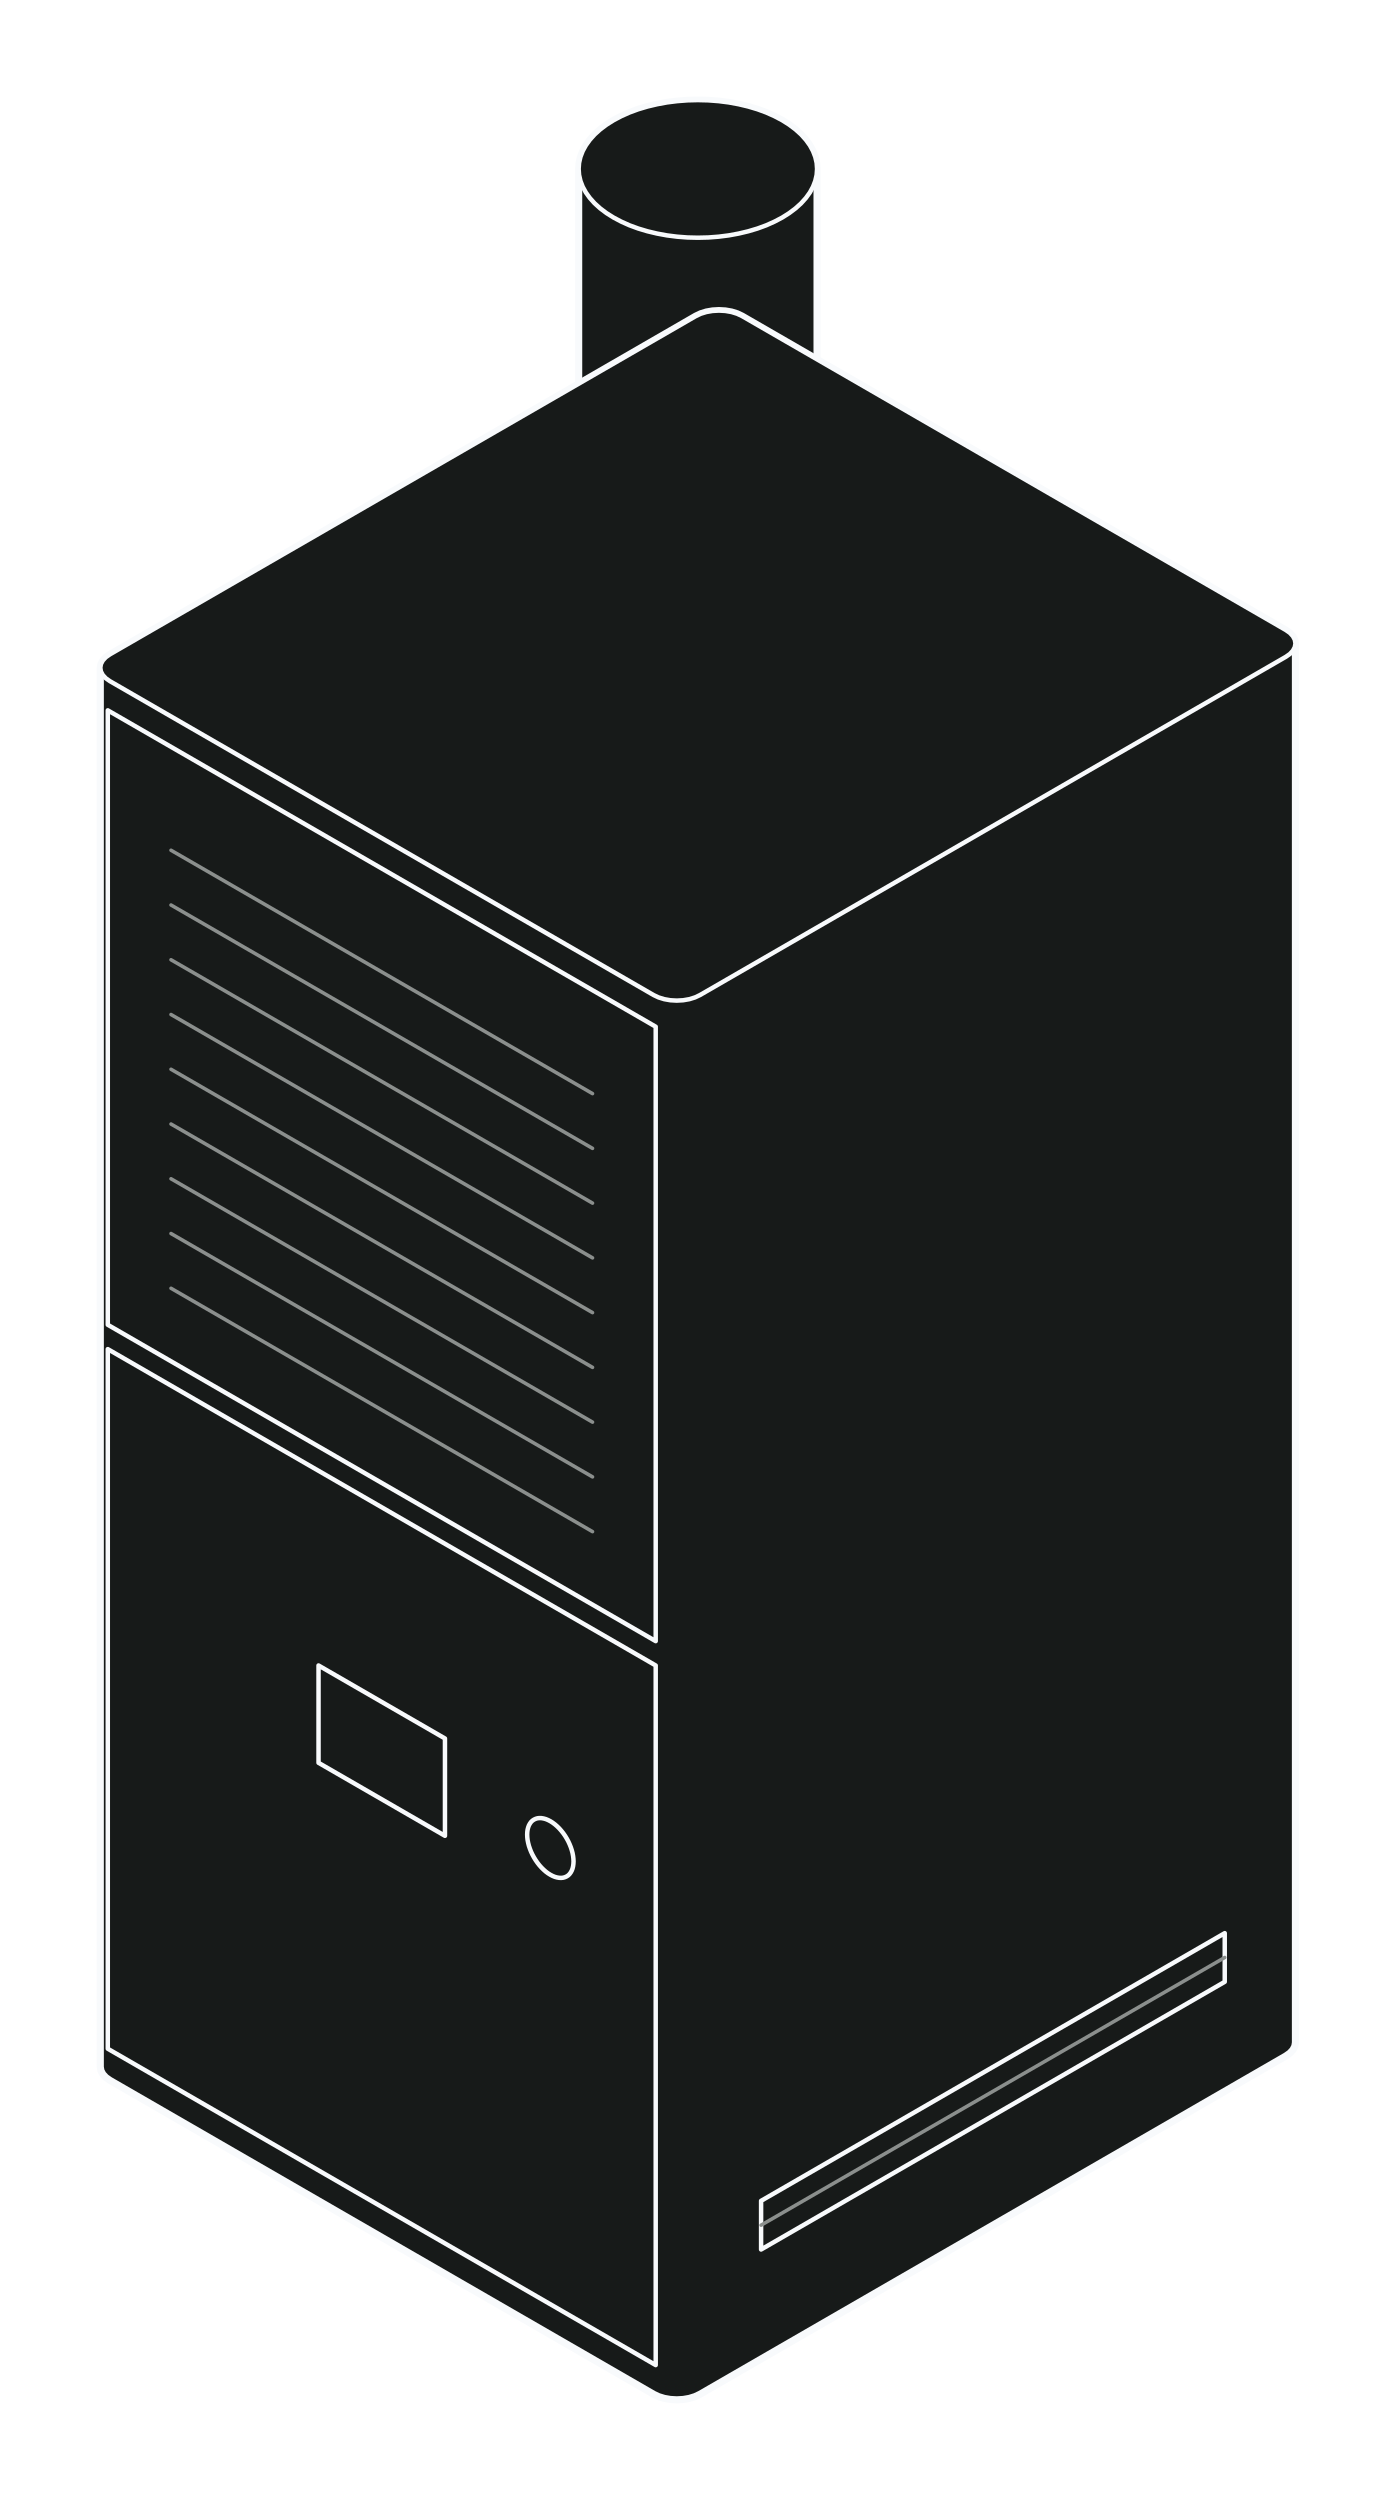
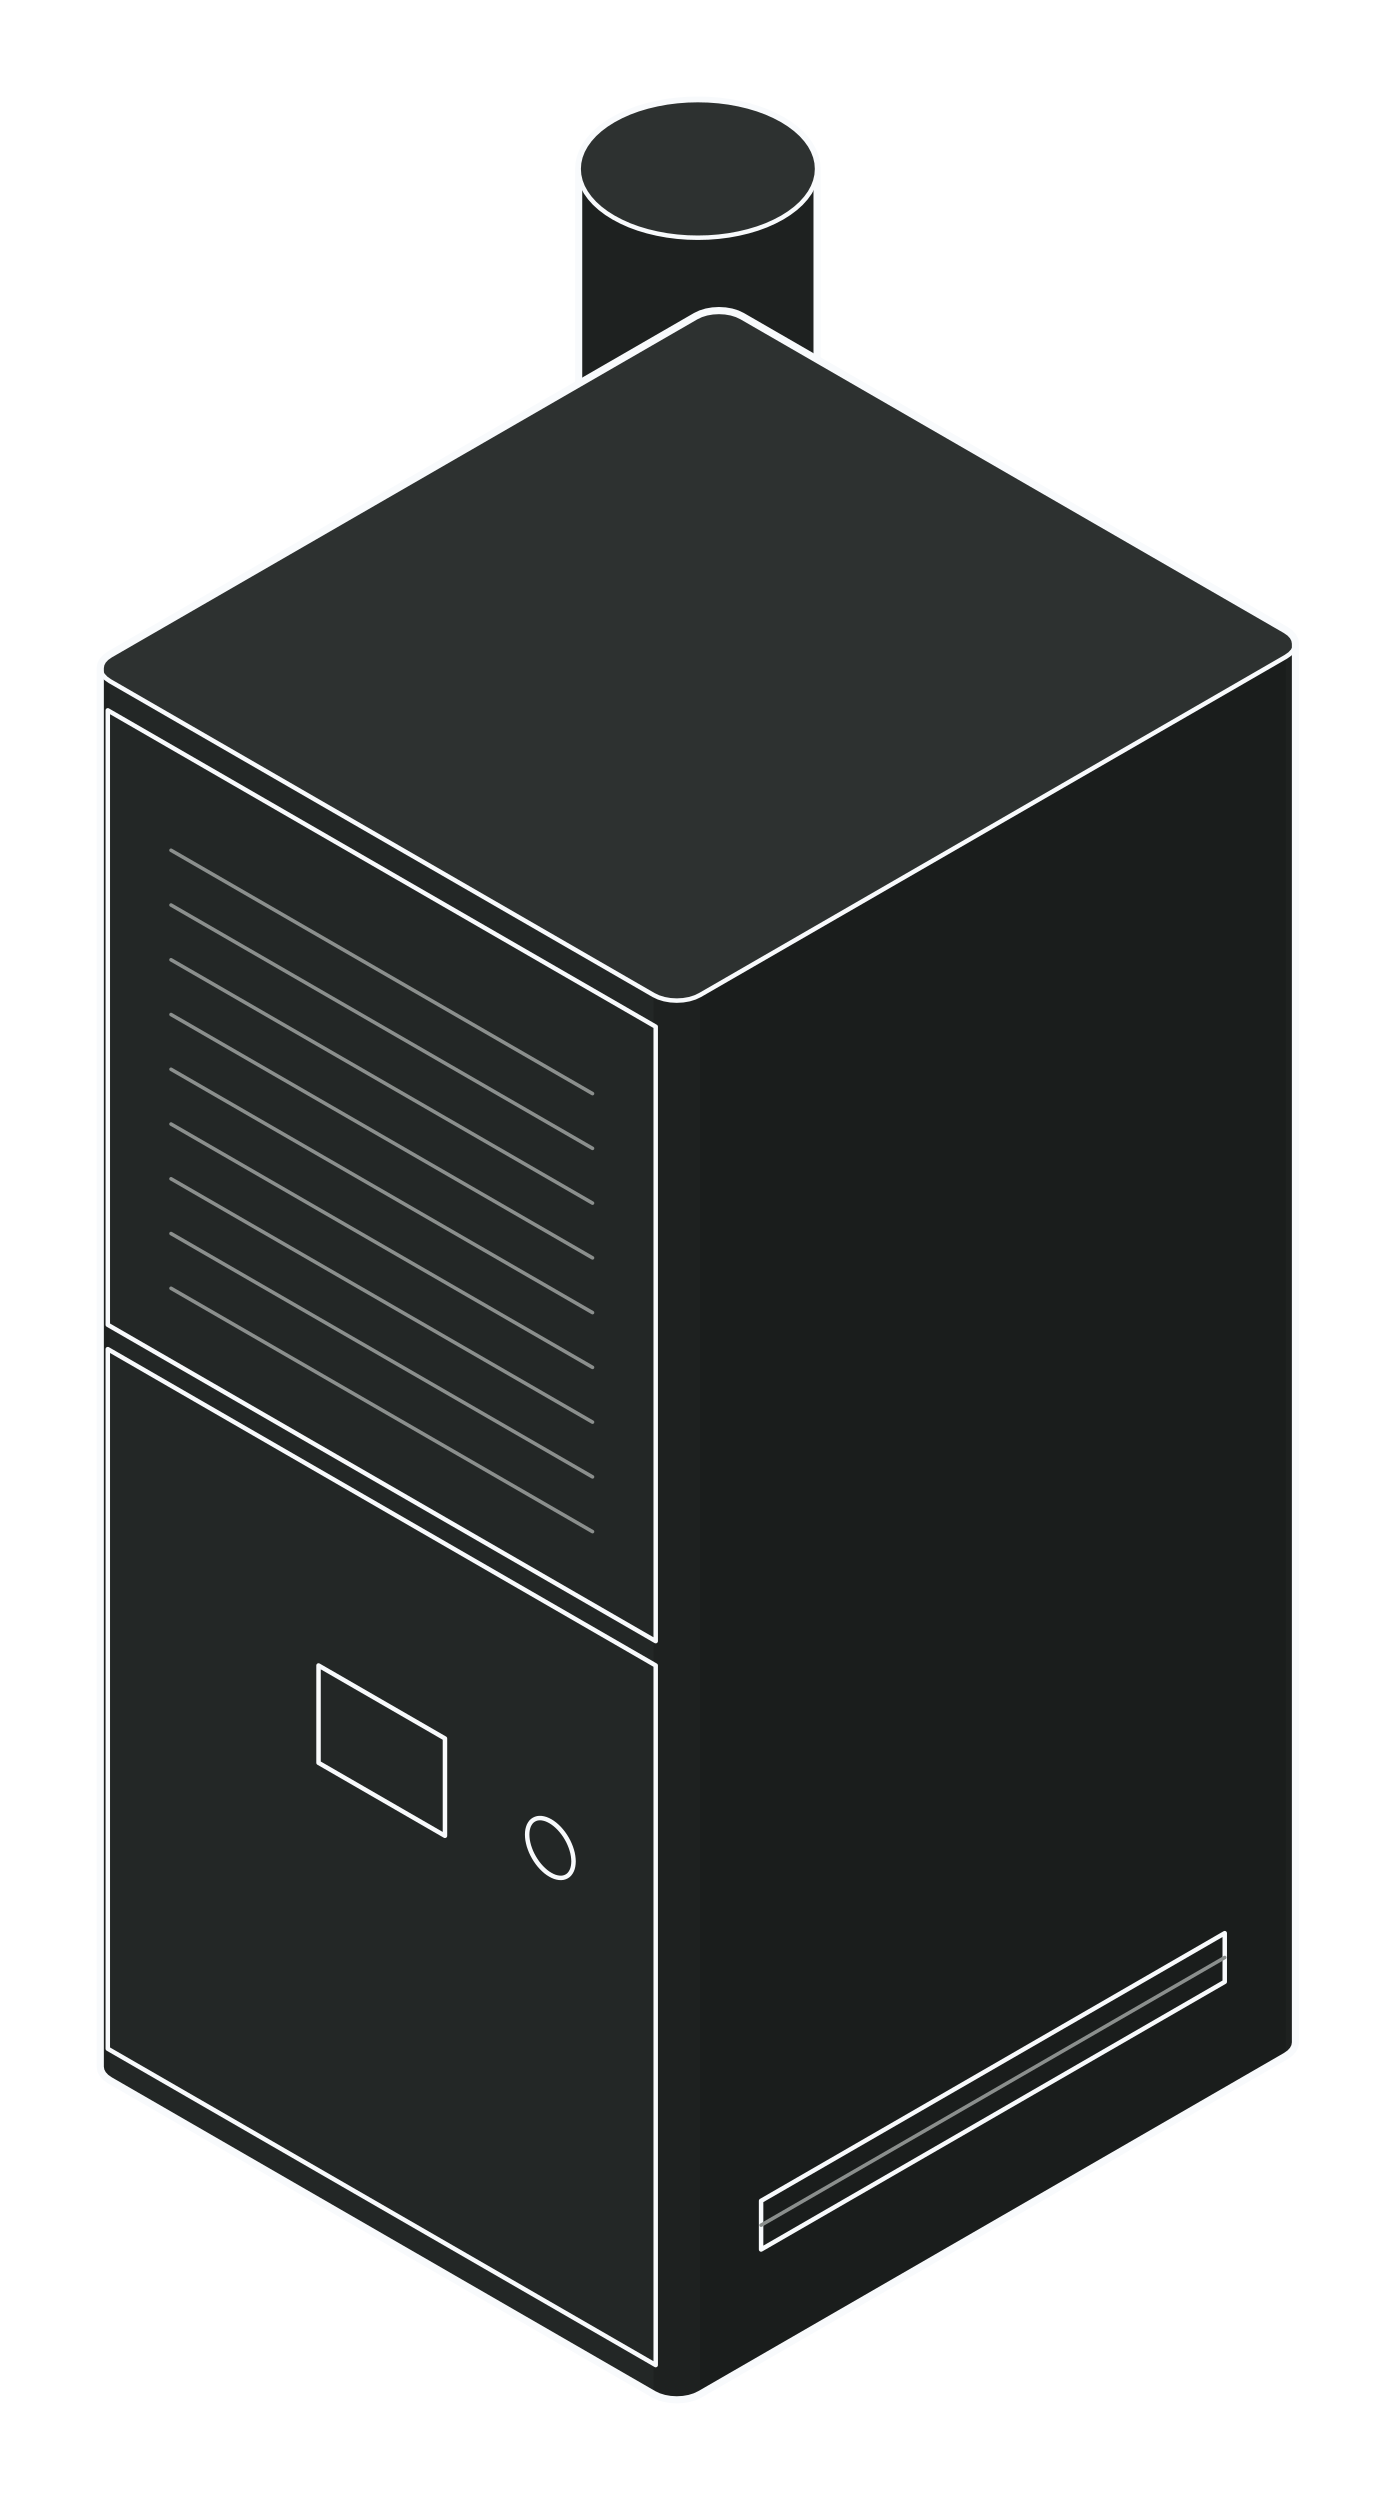
<svg xmlns="http://www.w3.org/2000/svg" viewBox="-200.9 -475.6 390.0 698.6">
-   <polygon points="-39.20,-428.40 -39.08,-430.08 -38.70,-431.74 -38.07,-433.38 -37.19,-434.98 -36.08,-436.53 -34.74,-438.02 -33.18,-439.43 -31.41,-440.76 -29.45,-442.00 -27.30,-443.13 -25.00,-444.15 -22.55,-445.06 -19.97,-445.83 -17.28,-446.47 -14.51,-446.98 -11.67,-447.34 -8.79,-447.56 -5.89,-447.63 -2.99,-447.56 -0.10,-447.34 2.73,-446.98 5.50,-446.47 8.19,-445.83 10.77,-445.06 13.22,-444.15 15.52,-443.13 17.67,-442.00 19.63,-440.76 21.40,-439.43 22.96,-438.02 24.30,-436.53 25.41,-434.98 26.29,-433.38 26.92,-431.74 27.30,-430.08 27.42,-428.40 27.42,-340.00 27.30,-338.32 26.92,-336.66 26.29,-335.02 25.41,-333.42 24.30,-331.87 22.96,-330.38 21.40,-328.97 19.63,-327.64 17.67,-326.40 15.52,-325.27 13.22,-324.25 10.77,-323.34 8.19,-322.57 5.50,-321.93 2.73,-321.42 -0.10,-321.06 -2.99,-320.84 -5.89,-320.77 -8.79,-320.84 -11.67,-321.06 -14.51,-321.42 -17.28,-321.93 -19.97,-322.57 -22.55,-323.34 -25.00,-324.25 -27.30,-325.27 -29.45,-326.40 -31.41,-327.64 -33.18,-328.97 -34.74,-330.38 -36.08,-331.87 -37.19,-333.42 -38.07,-335.02 -38.70,-336.66 -39.08,-338.32 -39.20,-340.00" fill="#171a19" stroke="#f8fafc" stroke-width="2.0" stroke-linejoin="round" stroke-linecap="round" vector-effect="non-scaling-stroke" />
-   <polygon points="17.67,-414.80 15.52,-413.67 13.22,-412.64 10.77,-411.74 8.19,-410.97 5.50,-410.33 2.73,-409.82 -0.10,-409.46 -2.99,-409.24 -5.89,-409.17 -8.79,-409.24 -11.67,-409.46 -14.51,-409.82 -17.28,-410.33 -19.97,-410.97 -22.55,-411.74 -25.00,-412.64 -27.30,-413.67 -29.44,-414.80 -31.41,-416.04 -33.18,-417.37 -34.74,-418.78 -36.08,-420.27 -37.19,-421.82 -38.07,-423.42 -38.70,-425.06 -39.08,-426.72 -39.20,-428.40 -39.08,-430.08 -38.70,-431.74 -38.07,-433.38 -37.19,-434.98 -36.08,-436.53 -34.74,-438.02 -33.18,-439.43 -31.41,-440.76 -29.44,-442.00 -27.30,-443.13 -25.00,-444.16 -22.55,-445.06 -19.97,-445.83 -17.28,-446.47 -14.51,-446.98 -11.67,-447.34 -8.79,-447.56 -5.89,-447.63 -2.99,-447.56 -0.10,-447.34 2.73,-446.98 5.50,-446.47 8.19,-445.83 10.77,-445.06 13.22,-444.16 15.52,-443.13 17.67,-442.00 19.63,-440.76 21.40,-439.43 22.96,-438.02 24.30,-436.53 25.42,-434.98 26.29,-433.38 26.92,-431.74 27.30,-430.08 27.42,-428.40 27.30,-426.72 26.92,-425.06 26.29,-423.42 25.42,-421.82 24.30,-420.27 22.96,-418.78 21.40,-417.37 19.63,-416.04" fill="#171a19" stroke="#f8fafc" stroke-width="1.25" stroke-linejoin="round" stroke-linecap="round" vector-effect="non-scaling-stroke" />
-   <polygon points="-172.88,-289.00 -172.70,-290.03 -172.18,-291.02 -171.33,-291.94 -170.19,-292.74 -6.48,-387.26 -5.09,-387.92 -3.51,-388.41 -1.79,-388.71 -0.00,-388.81 1.79,-388.71 3.51,-388.41 5.09,-387.92 6.48,-387.26 158.41,-299.54 159.55,-298.74 160.40,-297.82 160.92,-296.83 161.10,-295.80 161.10,95.20 160.92,96.23 160.40,97.22 159.55,98.14 158.41,98.94 -5.30,193.46 -6.69,194.12 -8.27,194.61 -9.99,194.91 -11.78,195.01 -13.56,194.91 -15.28,194.61 -16.87,194.12 -18.26,193.46 -170.19,105.74 -171.33,104.94 -172.18,104.02 -172.70,103.03 -172.88,102.00" fill="#171a19" stroke="#f8fafc" stroke-width="2.0" stroke-linejoin="round" stroke-linecap="round" vector-effect="non-scaling-stroke" />
-   <polygon points="158.41,-299.54 159.55,-298.74 160.40,-297.82 160.92,-296.83 161.10,-295.80 160.92,-294.77 160.40,-293.78 159.55,-292.86 158.41,-292.06 -5.30,-197.54 -6.69,-196.88 -8.27,-196.39 -9.99,-196.09 -11.78,-195.99 -13.57,-196.09 -15.28,-196.39 -16.87,-196.88 -18.26,-197.54 -170.19,-285.26 -171.33,-286.06 -172.18,-286.98 -172.70,-287.97 -172.87,-289.00 -172.70,-290.03 -172.18,-291.02 -171.33,-291.94 -170.19,-292.74 -6.48,-387.26 -5.09,-387.92 -3.51,-388.41 -1.79,-388.71 -0.00,-388.81 1.79,-388.71 3.51,-388.41 5.09,-387.92 6.48,-387.26" fill="#171a19" stroke="#f8fafc" stroke-width="1.25" stroke-linejoin="round" stroke-linecap="round" vector-effect="non-scaling-stroke" />
-   <polygon points="-170.78,-105.40 -17.67,-17.00 -17.67,-188.70 -170.78,-277.10" fill="none" stroke="#f8fafc" stroke-width="1.25" stroke-linejoin="round" stroke-linecap="round" vector-effect="non-scaling-stroke" />
-   <line x1="-153.11" y1="-115.60" x2="-35.33" y2="-47.60" fill="none" stroke="#8b8f8d" stroke-width="1" stroke-linejoin="round" stroke-linecap="round" vector-effect="non-scaling-stroke" />
-   <line x1="-153.11" y1="-130.90" x2="-35.33" y2="-62.90" fill="none" stroke="#8b8f8d" stroke-width="1" stroke-linejoin="round" stroke-linecap="round" vector-effect="non-scaling-stroke" />
-   <line x1="-153.11" y1="-146.20" x2="-35.33" y2="-78.20" fill="none" stroke="#8b8f8d" stroke-width="1" stroke-linejoin="round" stroke-linecap="round" vector-effect="non-scaling-stroke" />
-   <line x1="-153.11" y1="-161.50" x2="-35.33" y2="-93.50" fill="none" stroke="#8b8f8d" stroke-width="1" stroke-linejoin="round" stroke-linecap="round" vector-effect="non-scaling-stroke" />
-   <line x1="-153.11" y1="-176.80" x2="-35.33" y2="-108.80" fill="none" stroke="#8b8f8d" stroke-width="1" stroke-linejoin="round" stroke-linecap="round" vector-effect="non-scaling-stroke" />
-   <line x1="-153.11" y1="-192.10" x2="-35.33" y2="-124.10" fill="none" stroke="#8b8f8d" stroke-width="1" stroke-linejoin="round" stroke-linecap="round" vector-effect="non-scaling-stroke" />
-   <line x1="-153.11" y1="-207.40" x2="-35.33" y2="-139.40" fill="none" stroke="#8b8f8d" stroke-width="1" stroke-linejoin="round" stroke-linecap="round" vector-effect="non-scaling-stroke" />
-   <line x1="-153.11" y1="-222.70" x2="-35.33" y2="-154.70" fill="none" stroke="#8b8f8d" stroke-width="1" stroke-linejoin="round" stroke-linecap="round" vector-effect="non-scaling-stroke" />
-   <line x1="-153.11" y1="-238.00" x2="-35.33" y2="-170.00" fill="none" stroke="#8b8f8d" stroke-width="1" stroke-linejoin="round" stroke-linecap="round" vector-effect="non-scaling-stroke" />
-   <polygon points="-170.78,96.90 -17.67,185.30 -17.67,-10.20 -170.78,-98.60" fill="none" stroke="#f8fafc" stroke-width="1.25" stroke-linejoin="round" stroke-linecap="round" vector-effect="non-scaling-stroke" />
-   <polygon points="-111.89,17.00 -76.56,37.40 -76.56,10.20 -111.89,-10.20" fill="none" stroke="#f8fafc" stroke-width="1.25" stroke-linejoin="round" stroke-linecap="round" vector-effect="non-scaling-stroke" />
-   <polygon points="-40.63,44.54 -40.67,43.79 -40.76,43.01 -40.91,42.21 -41.13,41.39 -41.40,40.57 -41.73,39.75 -42.10,38.95 -42.53,38.16 -43.00,37.39 -43.51,36.66 -44.06,35.97 -44.63,35.32 -45.23,34.73 -45.85,34.19 -46.48,33.72 -47.11,33.32 -47.75,32.99 -48.38,32.73 -48.99,32.56 -49.59,32.46 -50.17,32.44 -50.71,32.50 -51.22,32.65 -51.69,32.87 -52.12,33.16 -52.50,33.53 -52.82,33.98 -53.10,34.48 -53.31,35.05 -53.47,35.67 -53.56,36.34 -53.59,37.06 -53.56,37.81 -53.47,38.59 -53.31,39.39 -53.10,40.21 -52.82,41.03 -52.50,41.85 -52.12,42.65 -51.69,43.44 -51.22,44.21 -50.71,44.94 -50.17,45.63 -49.59,46.28 -48.99,46.87 -48.38,47.41 -47.75,47.88 -47.11,48.28 -46.48,48.61 -45.85,48.87 -45.23,49.04 -44.63,49.14 -44.06,49.16 -43.51,49.10 -43.00,48.95 -42.53,48.73 -42.10,48.44 -41.73,48.07 -41.40,47.62 -41.13,47.12 -40.91,46.55 -40.76,45.93 -40.67,45.26" fill="none" stroke="#f8fafc" stroke-width="1.25" stroke-linejoin="round" stroke-linecap="round" vector-effect="non-scaling-stroke" />
-   <polygon points="141.34,78.20 11.78,153.00 11.78,139.40 141.34,64.60" fill="none" stroke="#f8fafc" stroke-width="1.25" stroke-linejoin="round" stroke-linecap="round" vector-effect="non-scaling-stroke" />
-   <line x1="141.34" y1="71.40" x2="11.78" y2="146.20" fill="none" stroke="#8b8f8d" stroke-width="1" stroke-linejoin="round" stroke-linecap="round" vector-effect="non-scaling-stroke" />
+   <polygon points="-39.20,-428.40 -39.08,-430.08 -38.70,-431.74 -38.07,-433.38 -37.19,-434.98 -36.08,-436.53 -34.74,-438.02 -33.18,-439.43 -31.41,-440.76 -29.45,-442.00 -27.30,-443.13 -25.00,-444.15 -22.55,-445.06 -19.97,-445.83 -17.28,-446.47 -14.51,-446.98 -11.67,-447.34 -8.79,-447.56 -5.89,-447.63 -2.99,-447.56 -0.10,-447.34 2.73,-446.98 5.50,-446.47 8.19,-445.83 10.77,-445.06 13.22,-444.15 15.52,-443.13 17.67,-442.00 19.63,-440.76 21.40,-439.43 22.96,-438.02 24.30,-436.53 25.41,-434.98 26.29,-433.38 26.92,-431.74 27.30,-430.08 27.42,-428.40 27.42,-340.00 27.30,-338.32 26.92,-336.66 26.29,-335.02 25.41,-333.42 24.30,-331.87 22.96,-330.38 21.40,-328.97 19.63,-327.64 17.67,-326.40 15.52,-325.27 13.22,-324.25 10.77,-323.34 8.19,-322.57 5.50,-321.93 2.73,-321.42 -0.10,-321.06 -2.99,-320.84 -5.89,-320.77 -8.79,-320.84 -11.67,-321.06 -14.51,-321.42 -17.28,-321.93 -19.97,-322.57 -22.55,-323.34 -25.00,-324.25 -27.30,-325.27 -29.45,-326.40 -31.41,-327.64 -33.18,-328.97 -34.74,-330.38 -36.08,-331.87 -37.19,-333.42 -38.07,-335.02 -38.70,-336.66 -39.08,-338.32 -39.20,-340.00" fill="#1e2120" stroke="#f8fafc" stroke-width="2.0" stroke-linejoin="round" stroke-linecap="round" vector-effect="non-scaling-stroke" data-f="side" data-s="stroke" />
+   <polygon points="17.67,-414.80 15.52,-413.67 13.22,-412.64 10.77,-411.74 8.19,-410.97 5.50,-410.33 2.73,-409.82 -0.10,-409.46 -2.99,-409.24 -5.89,-409.17 -8.79,-409.24 -11.67,-409.46 -14.51,-409.82 -17.28,-410.33 -19.97,-410.97 -22.55,-411.74 -25.00,-412.64 -27.30,-413.67 -29.44,-414.80 -31.41,-416.04 -33.18,-417.37 -34.74,-418.78 -36.08,-420.27 -37.19,-421.82 -38.07,-423.42 -38.70,-425.06 -39.08,-426.72 -39.20,-428.40 -39.08,-430.08 -38.70,-431.74 -38.07,-433.38 -37.19,-434.98 -36.08,-436.53 -34.74,-438.02 -33.18,-439.43 -31.41,-440.76 -29.44,-442.00 -27.30,-443.13 -25.00,-444.16 -22.55,-445.06 -19.97,-445.83 -17.28,-446.47 -14.51,-446.98 -11.67,-447.34 -8.79,-447.56 -5.89,-447.63 -2.99,-447.56 -0.10,-447.34 2.73,-446.98 5.50,-446.47 8.19,-445.83 10.77,-445.06 13.22,-444.16 15.52,-443.13 17.67,-442.00 19.63,-440.76 21.40,-439.43 22.96,-438.02 24.30,-436.53 25.42,-434.98 26.29,-433.38 26.92,-431.74 27.30,-430.08 27.42,-428.40 27.30,-426.72 26.92,-425.06 26.29,-423.42 25.42,-421.82 24.30,-420.27 22.96,-418.78 21.40,-417.37 19.63,-416.04" fill="#2d3130" stroke="#f8fafc" stroke-width="1.25" stroke-linejoin="round" stroke-linecap="round" vector-effect="non-scaling-stroke" data-f="top" data-s="stroke" />
+   <polygon points="-172.88,-289.00 -172.70,-290.03 -172.18,-291.02 -171.33,-291.94 -170.19,-292.74 -6.48,-387.26 -5.09,-387.92 -3.51,-388.41 -1.79,-388.71 -0.00,-388.81 1.79,-388.71 3.51,-388.41 5.09,-387.92 6.48,-387.26 158.41,-299.54 159.55,-298.74 160.40,-297.82 160.92,-296.83 161.10,-295.80 161.10,95.20 160.92,96.23 160.40,97.22 159.55,98.14 158.41,98.94 -5.30,193.46 -6.69,194.12 -8.27,194.61 -9.99,194.91 -11.78,195.01 -13.56,194.91 -15.28,194.61 -16.87,194.12 -18.26,193.46 -170.19,105.74 -171.33,104.94 -172.18,104.02 -172.70,103.03 -172.88,102.00" fill="#1e2120" stroke="none" stroke-width="1.25" stroke-linejoin="round" stroke-linecap="round" vector-effect="non-scaling-stroke" data-f="side" />
+   <polygon points="-170.19,105.74 -18.26,193.46 -18.26,-197.54 -170.19,-285.26" fill="#232726" stroke="none" stroke-width="1.25" stroke-linejoin="round" stroke-linecap="round" vector-effect="non-scaling-stroke" data-f="left" />
+   <polygon points="158.41,98.94 -5.30,193.46 -5.30,-197.54 158.41,-292.06" fill="#1a1d1c" stroke="none" stroke-width="1.25" stroke-linejoin="round" stroke-linecap="round" vector-effect="non-scaling-stroke" data-f="right" />
+   <polygon points="158.41,-299.54 159.55,-298.74 160.40,-297.82 160.92,-296.83 161.10,-295.80 160.92,-294.77 160.40,-293.78 159.55,-292.86 158.41,-292.06 -5.30,-197.54 -6.69,-196.88 -8.27,-196.39 -9.99,-196.09 -11.78,-195.99 -13.57,-196.09 -15.28,-196.39 -16.87,-196.88 -18.26,-197.54 -170.19,-285.26 -171.33,-286.06 -172.18,-286.98 -172.70,-287.97 -172.87,-289.00 -172.70,-290.03 -172.18,-291.02 -171.33,-291.94 -170.19,-292.74 -6.48,-387.26 -5.09,-387.92 -3.51,-388.41 -1.79,-388.71 -0.00,-388.81 1.79,-388.71 3.51,-388.41 5.09,-387.92 6.48,-387.26" fill="#2d3130" stroke="#f8fafc" stroke-width="1.25" stroke-linejoin="round" stroke-linecap="round" vector-effect="non-scaling-stroke" data-f="top" data-s="stroke" />
+   <polygon points="-172.88,-289.00 -172.70,-290.03 -172.18,-291.02 -171.33,-291.94 -170.19,-292.74 -6.48,-387.26 -5.09,-387.92 -3.51,-388.41 -1.79,-388.71 -0.00,-388.81 1.79,-388.71 3.51,-388.41 5.09,-387.92 6.48,-387.26 158.41,-299.54 159.55,-298.74 160.40,-297.82 160.92,-296.83 161.10,-295.80 161.10,95.20 160.92,96.23 160.40,97.22 159.55,98.14 158.41,98.94 -5.30,193.46 -6.69,194.12 -8.27,194.61 -9.99,194.91 -11.78,195.01 -13.56,194.91 -15.28,194.61 -16.87,194.12 -18.26,193.46 -170.19,105.74 -171.33,104.94 -172.18,104.02 -172.70,103.03 -172.88,102.00" fill="none" stroke="#f8fafc" stroke-width="2.0" stroke-linejoin="round" stroke-linecap="round" vector-effect="non-scaling-stroke" data-s="stroke" />
+   <polygon points="-170.78,-105.40 -17.67,-17.00 -17.67,-188.70 -170.78,-277.10" fill="none" stroke="#f8fafc" stroke-width="1.25" stroke-linejoin="round" stroke-linecap="round" vector-effect="non-scaling-stroke" data-s="stroke" />
+   <line x1="-153.11" y1="-115.60" x2="-35.33" y2="-47.60" fill="none" stroke="#8b8f8d" stroke-width="1" stroke-linejoin="round" stroke-linecap="round" vector-effect="non-scaling-stroke" data-s="muted" />
+   <line x1="-153.11" y1="-130.90" x2="-35.33" y2="-62.90" fill="none" stroke="#8b8f8d" stroke-width="1" stroke-linejoin="round" stroke-linecap="round" vector-effect="non-scaling-stroke" data-s="muted" />
+   <line x1="-153.11" y1="-146.20" x2="-35.33" y2="-78.20" fill="none" stroke="#8b8f8d" stroke-width="1" stroke-linejoin="round" stroke-linecap="round" vector-effect="non-scaling-stroke" data-s="muted" />
+   <line x1="-153.11" y1="-161.50" x2="-35.33" y2="-93.50" fill="none" stroke="#8b8f8d" stroke-width="1" stroke-linejoin="round" stroke-linecap="round" vector-effect="non-scaling-stroke" data-s="muted" />
+   <line x1="-153.11" y1="-176.80" x2="-35.33" y2="-108.80" fill="none" stroke="#8b8f8d" stroke-width="1" stroke-linejoin="round" stroke-linecap="round" vector-effect="non-scaling-stroke" data-s="muted" />
+   <line x1="-153.11" y1="-192.10" x2="-35.33" y2="-124.10" fill="none" stroke="#8b8f8d" stroke-width="1" stroke-linejoin="round" stroke-linecap="round" vector-effect="non-scaling-stroke" data-s="muted" />
+   <line x1="-153.11" y1="-207.40" x2="-35.33" y2="-139.40" fill="none" stroke="#8b8f8d" stroke-width="1" stroke-linejoin="round" stroke-linecap="round" vector-effect="non-scaling-stroke" data-s="muted" />
+   <line x1="-153.11" y1="-222.70" x2="-35.33" y2="-154.70" fill="none" stroke="#8b8f8d" stroke-width="1" stroke-linejoin="round" stroke-linecap="round" vector-effect="non-scaling-stroke" data-s="muted" />
+   <line x1="-153.11" y1="-238.00" x2="-35.33" y2="-170.00" fill="none" stroke="#8b8f8d" stroke-width="1" stroke-linejoin="round" stroke-linecap="round" vector-effect="non-scaling-stroke" data-s="muted" />
+   <polygon points="-170.78,96.90 -17.67,185.30 -17.67,-10.20 -170.78,-98.60" fill="none" stroke="#f8fafc" stroke-width="1.25" stroke-linejoin="round" stroke-linecap="round" vector-effect="non-scaling-stroke" data-s="stroke" />
+   <polygon points="-111.89,17.00 -76.56,37.40 -76.56,10.20 -111.89,-10.20" fill="none" stroke="#f8fafc" stroke-width="1.25" stroke-linejoin="round" stroke-linecap="round" vector-effect="non-scaling-stroke" data-s="stroke" />
+   <polygon points="-40.63,44.54 -40.67,43.79 -40.76,43.01 -40.91,42.21 -41.13,41.39 -41.40,40.57 -41.73,39.75 -42.10,38.95 -42.53,38.16 -43.00,37.39 -43.51,36.66 -44.06,35.97 -44.63,35.32 -45.23,34.73 -45.85,34.19 -46.48,33.72 -47.11,33.32 -47.75,32.99 -48.38,32.73 -48.99,32.56 -49.59,32.46 -50.17,32.44 -50.71,32.50 -51.22,32.65 -51.69,32.87 -52.12,33.16 -52.50,33.53 -52.82,33.98 -53.10,34.48 -53.31,35.05 -53.47,35.67 -53.56,36.34 -53.59,37.06 -53.56,37.81 -53.47,38.59 -53.31,39.39 -53.10,40.21 -52.82,41.03 -52.50,41.85 -52.12,42.65 -51.69,43.44 -51.22,44.21 -50.71,44.94 -50.17,45.63 -49.59,46.28 -48.99,46.87 -48.38,47.41 -47.75,47.88 -47.11,48.28 -46.48,48.61 -45.85,48.87 -45.23,49.04 -44.63,49.14 -44.06,49.16 -43.51,49.10 -43.00,48.95 -42.53,48.73 -42.10,48.44 -41.73,48.07 -41.40,47.62 -41.13,47.12 -40.91,46.55 -40.76,45.93 -40.67,45.26" fill="none" stroke="#f8fafc" stroke-width="1.25" stroke-linejoin="round" stroke-linecap="round" vector-effect="non-scaling-stroke" data-s="stroke" />
+   <polygon points="141.34,78.20 11.78,153.00 11.78,139.40 141.34,64.60" fill="none" stroke="#f8fafc" stroke-width="1.25" stroke-linejoin="round" stroke-linecap="round" vector-effect="non-scaling-stroke" data-s="stroke" />
+   <line x1="141.34" y1="71.40" x2="11.78" y2="146.20" fill="none" stroke="#8b8f8d" stroke-width="1" stroke-linejoin="round" stroke-linecap="round" vector-effect="non-scaling-stroke" data-s="muted" />
</svg>
